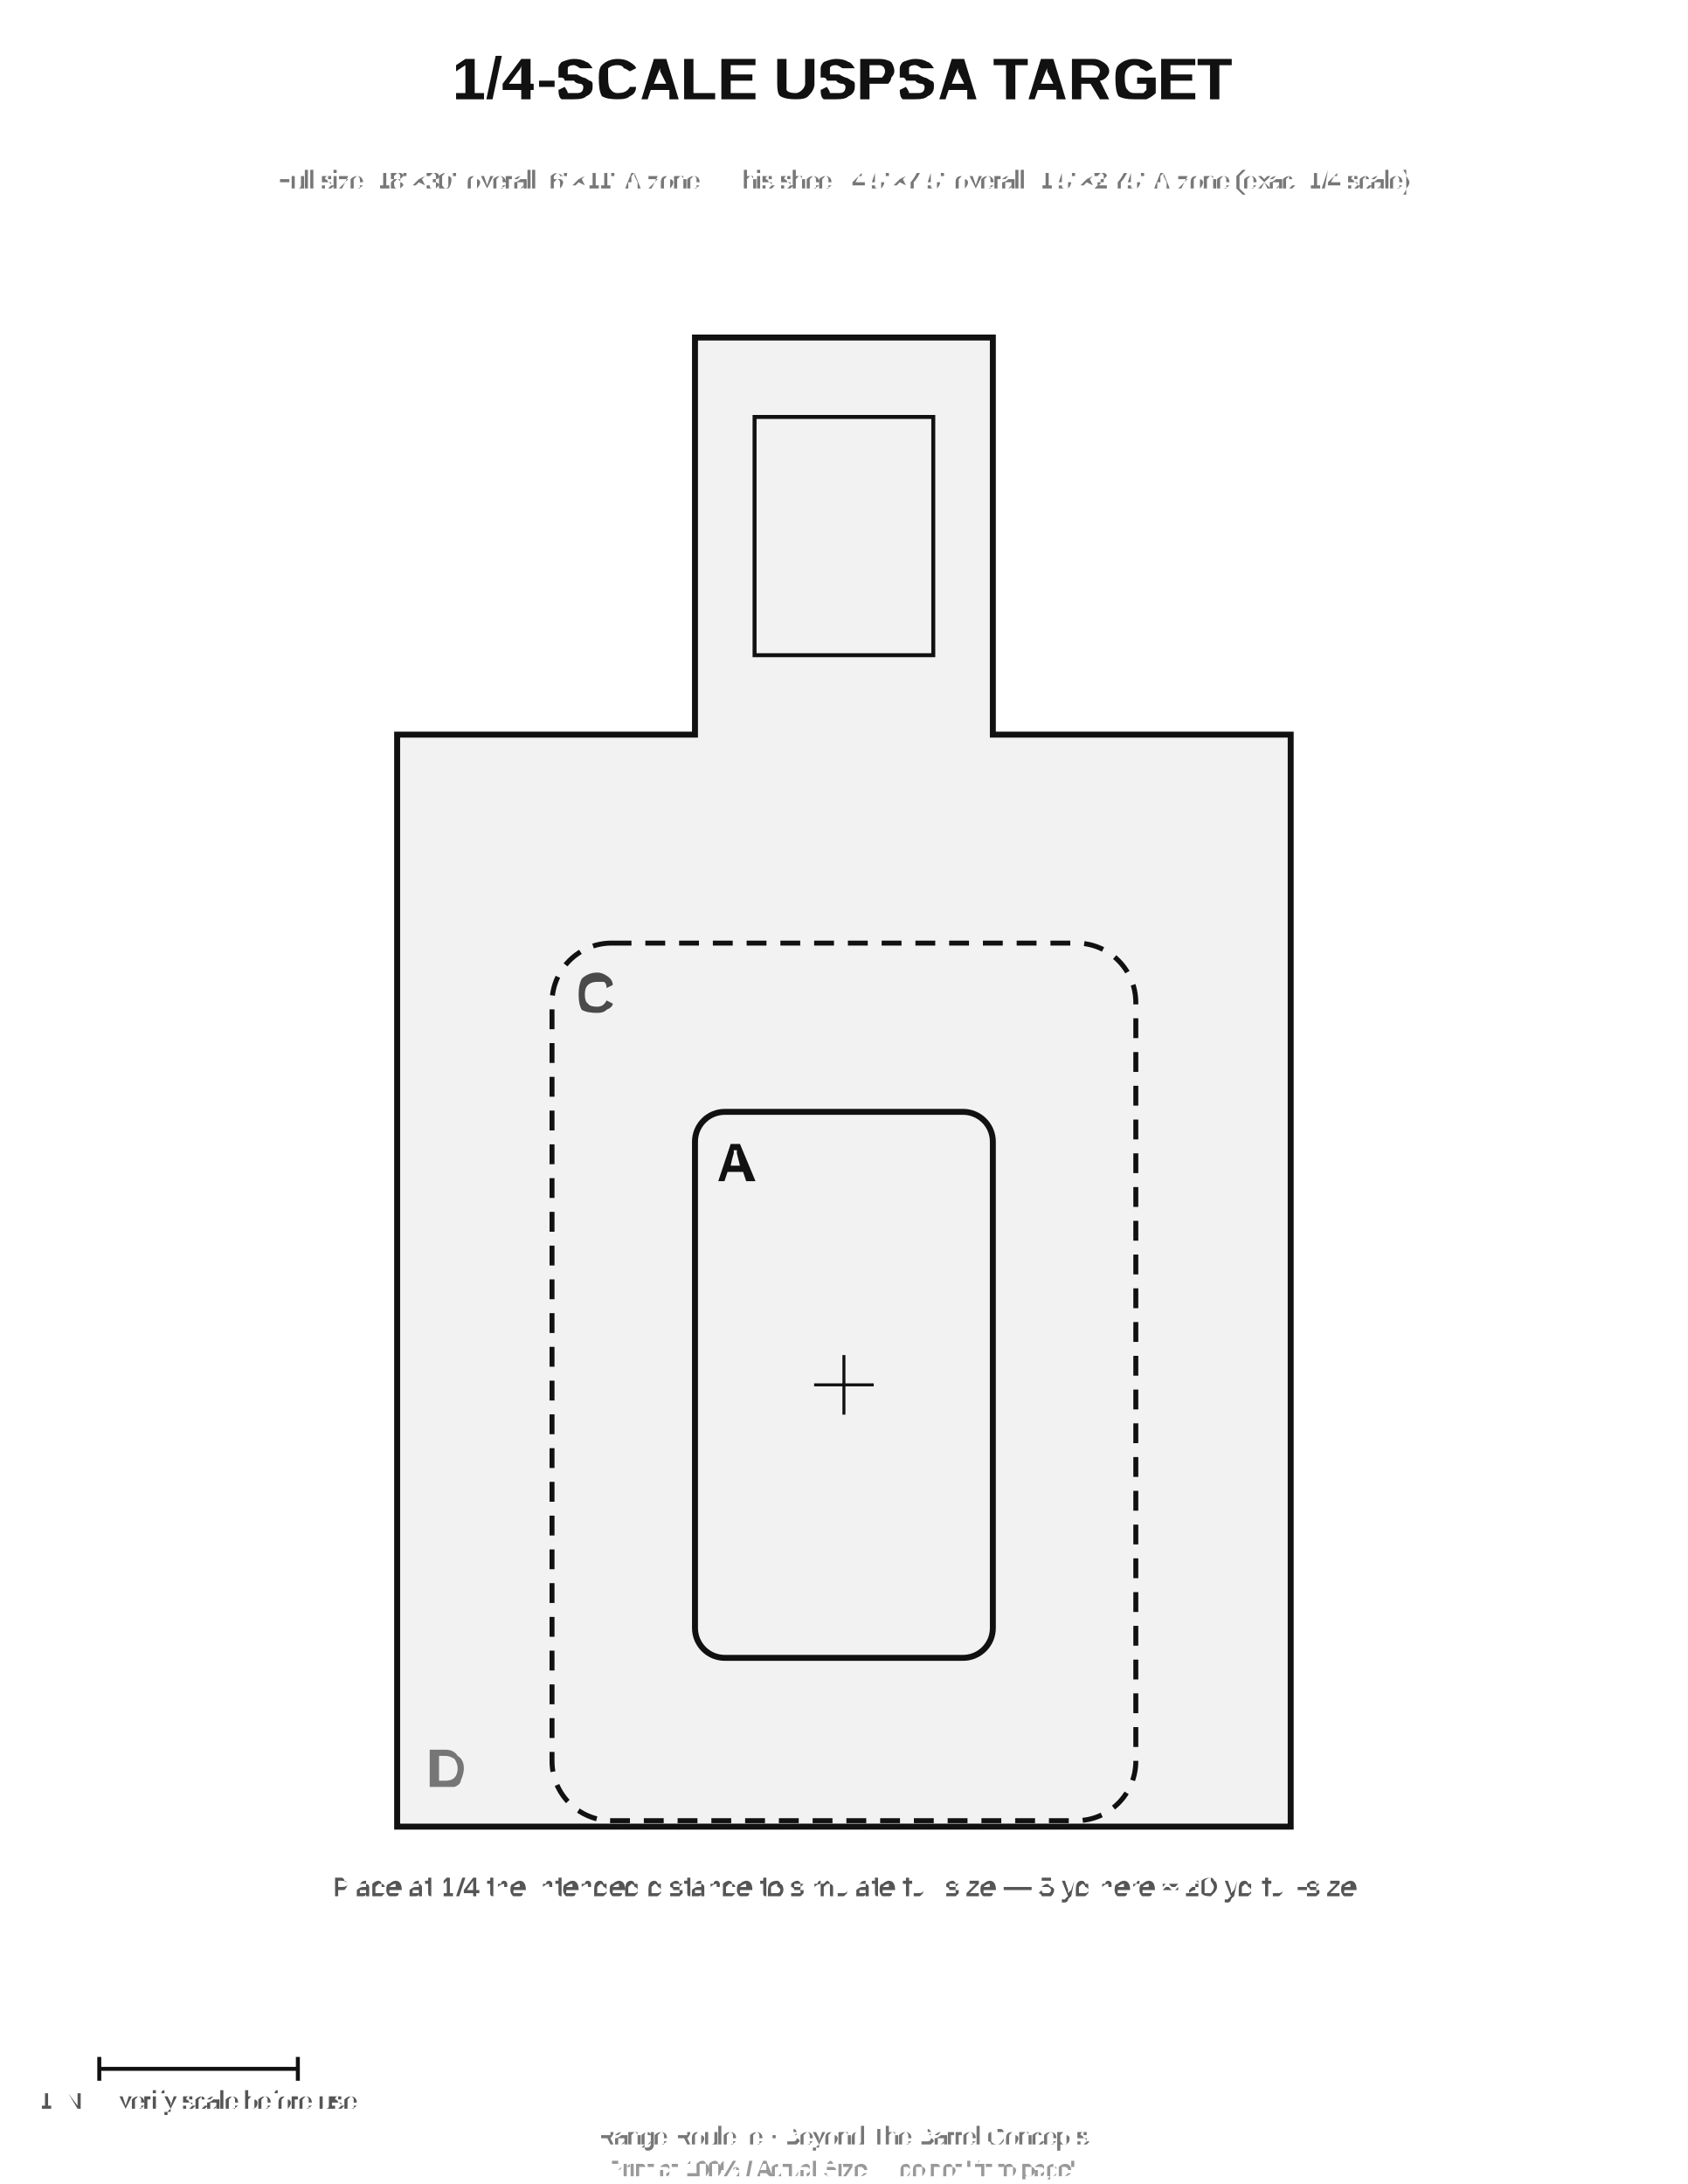
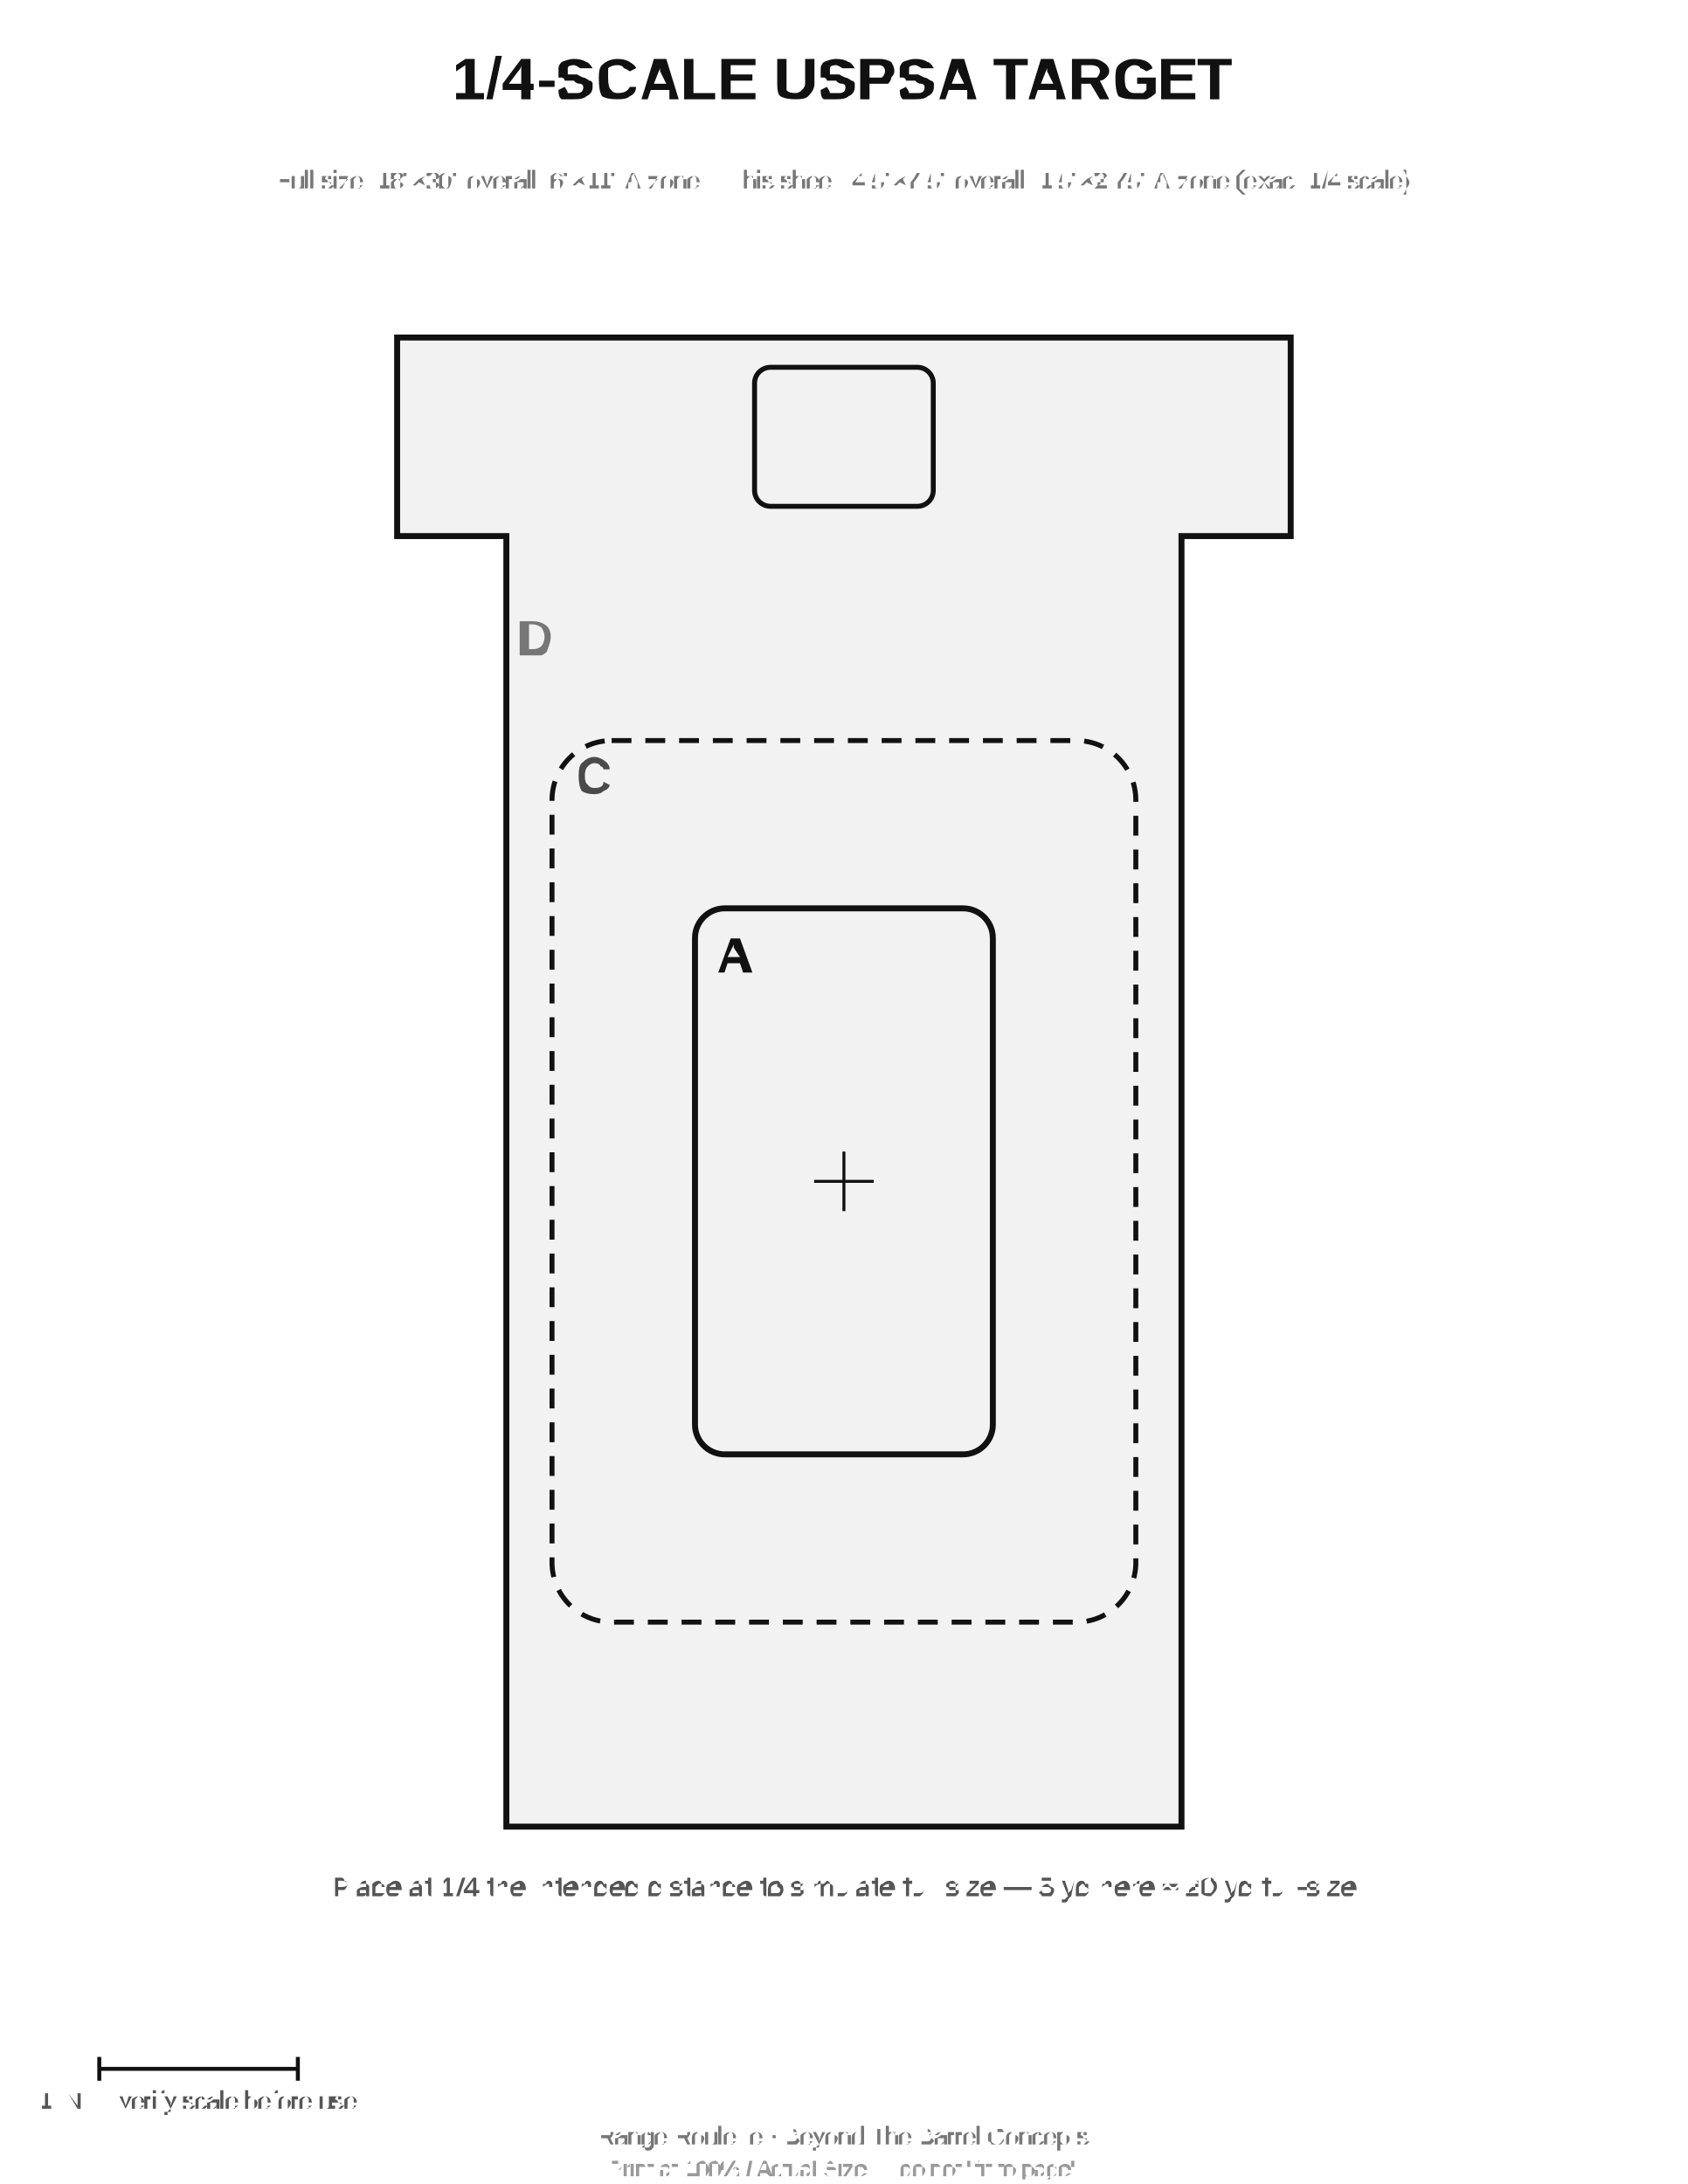
<svg xmlns="http://www.w3.org/2000/svg" viewBox="0 0 8.5 11" width="8.5in" height="11in">
  <rect x="0" y="0" width="8.5" height="11" fill="#ffffff" />
  <text x="4.25" y="0.5" text-anchor="middle" font-family="Arial, Helvetica, sans-serif" font-size="0.3" font-weight="700" fill="#111111">1/4-SCALE USPSA TARGET</text>
  <text x="4.25" y="0.95" text-anchor="middle" font-family="Arial, Helvetica, sans-serif" font-size="0.12" fill="#777777">Full size: 18"×30" overall, 6"×11" A-zone — this sheet: 4.5"×7.5" overall, 1.5"×2.75" A-zone (exact 1/4 scale)</text>
-   <path d="M 3.5 1.7 L 5.0 1.7 L 5.0 3.7 L 6.5 3.7 L 6.5 9.2 L 2.0 9.2 L 2.0 3.7 L 3.5 3.7 Z" fill="#f2f2f2" stroke="#111111" stroke-width="0.03" />
-   <rect x="3.8" y="2.1" width="0.9" height="1.2" fill="none" stroke="#111111" stroke-width="0.02" />
-   <rect x="2.78" y="4.75" width="2.94" height="4.42" rx="0.3" fill="none" stroke="#111111" stroke-width="0.025" stroke-dasharray="0.1 0.07" />
-   <rect x="3.5" y="5.6" width="1.5" height="2.75" rx="0.15" fill="none" stroke="#111111" stroke-width="0.03" />
-   <line x1="4.1" y1="6.975" x2="4.4" y2="6.975" stroke="#111111" stroke-width="0.015" />
-   <line x1="4.25" y1="6.825" x2="4.25" y2="7.125" stroke="#111111" stroke-width="0.015" />
-   <text x="2.15" y="9.0" font-family="Arial, Helvetica, sans-serif" font-size="0.28" font-weight="700" fill="#111111" opacity="0.55">D</text>
-   <text x="2.9" y="5.1" font-family="Arial, Helvetica, sans-serif" font-size="0.28" font-weight="700" fill="#111111" opacity="0.75">C</text>
-   <text x="3.6" y="5.95" font-family="Arial, Helvetica, sans-serif" font-size="0.28" font-weight="700" fill="#111111">A</text>
+   <path d="M 2.0 1.7 L 6.5 1.7 L 6.5 2.7 L 5.95 2.7 L 5.95 9.2 L 2.55 9.2 L 2.55 2.7 L 2.0 2.7 Z" fill="#f2f2f2" stroke="#111111" stroke-width="0.03" />
+   <rect x="3.8" y="1.85" width="0.9" height="0.7" rx="0.08" fill="none" stroke="#111111" stroke-width="0.025" />
+   <rect x="2.78" y="3.73" width="2.94" height="4.44" rx="0.3" fill="none" stroke="#111111" stroke-width="0.025" stroke-dasharray="0.1 0.07" />
+   <rect x="3.5" y="4.575" width="1.5" height="2.75" rx="0.15" fill="none" stroke="#111111" stroke-width="0.03" />
+   <line x1="4.1" y1="5.95" x2="4.4" y2="5.95" stroke="#111111" stroke-width="0.015" />
+   <line x1="4.25" y1="5.8" x2="4.25" y2="6.1" stroke="#111111" stroke-width="0.015" />
+   <text x="2.6" y="3.3" font-family="Arial, Helvetica, sans-serif" font-size="0.26" font-weight="700" fill="#111111" opacity="0.55">D</text>
+   <text x="2.9" y="4.0" font-family="Arial, Helvetica, sans-serif" font-size="0.26" font-weight="700" fill="#111111" opacity="0.75">C</text>
+   <text x="3.6" y="4.9" font-family="Arial, Helvetica, sans-serif" font-size="0.26" font-weight="700" fill="#111111">A</text>
  <text x="4.25" y="9.55" text-anchor="middle" font-family="Arial, Helvetica, sans-serif" font-size="0.14" fill="#555555">Place at 1/4 the intended distance to simulate full size — 5 yd here ≈ 20 yd full-size</text>
  <line x1="0.5" y1="10.42" x2="1.5" y2="10.42" stroke="#111111" stroke-width="0.02" />
  <line x1="0.5" y1="10.36" x2="0.5" y2="10.48" stroke="#111111" stroke-width="0.02" />
  <line x1="1.5" y1="10.36" x2="1.5" y2="10.48" stroke="#111111" stroke-width="0.02" />
  <text x="1.0" y="10.62" text-anchor="middle" font-family="Arial, Helvetica, sans-serif" font-size="0.12" fill="#555555">1 IN — verify scale before use</text>
  <text x="4.25" y="10.8" text-anchor="middle" font-family="Arial, Helvetica, sans-serif" font-size="0.12" fill="#777777">Range Roulette · Beyond The Barrel Concepts</text>
  <text x="4.25" y="10.96" text-anchor="middle" font-family="Arial, Helvetica, sans-serif" font-size="0.11" fill="#999999">Print at 100% / Actual Size — do not "fit to page"</text>
</svg>
